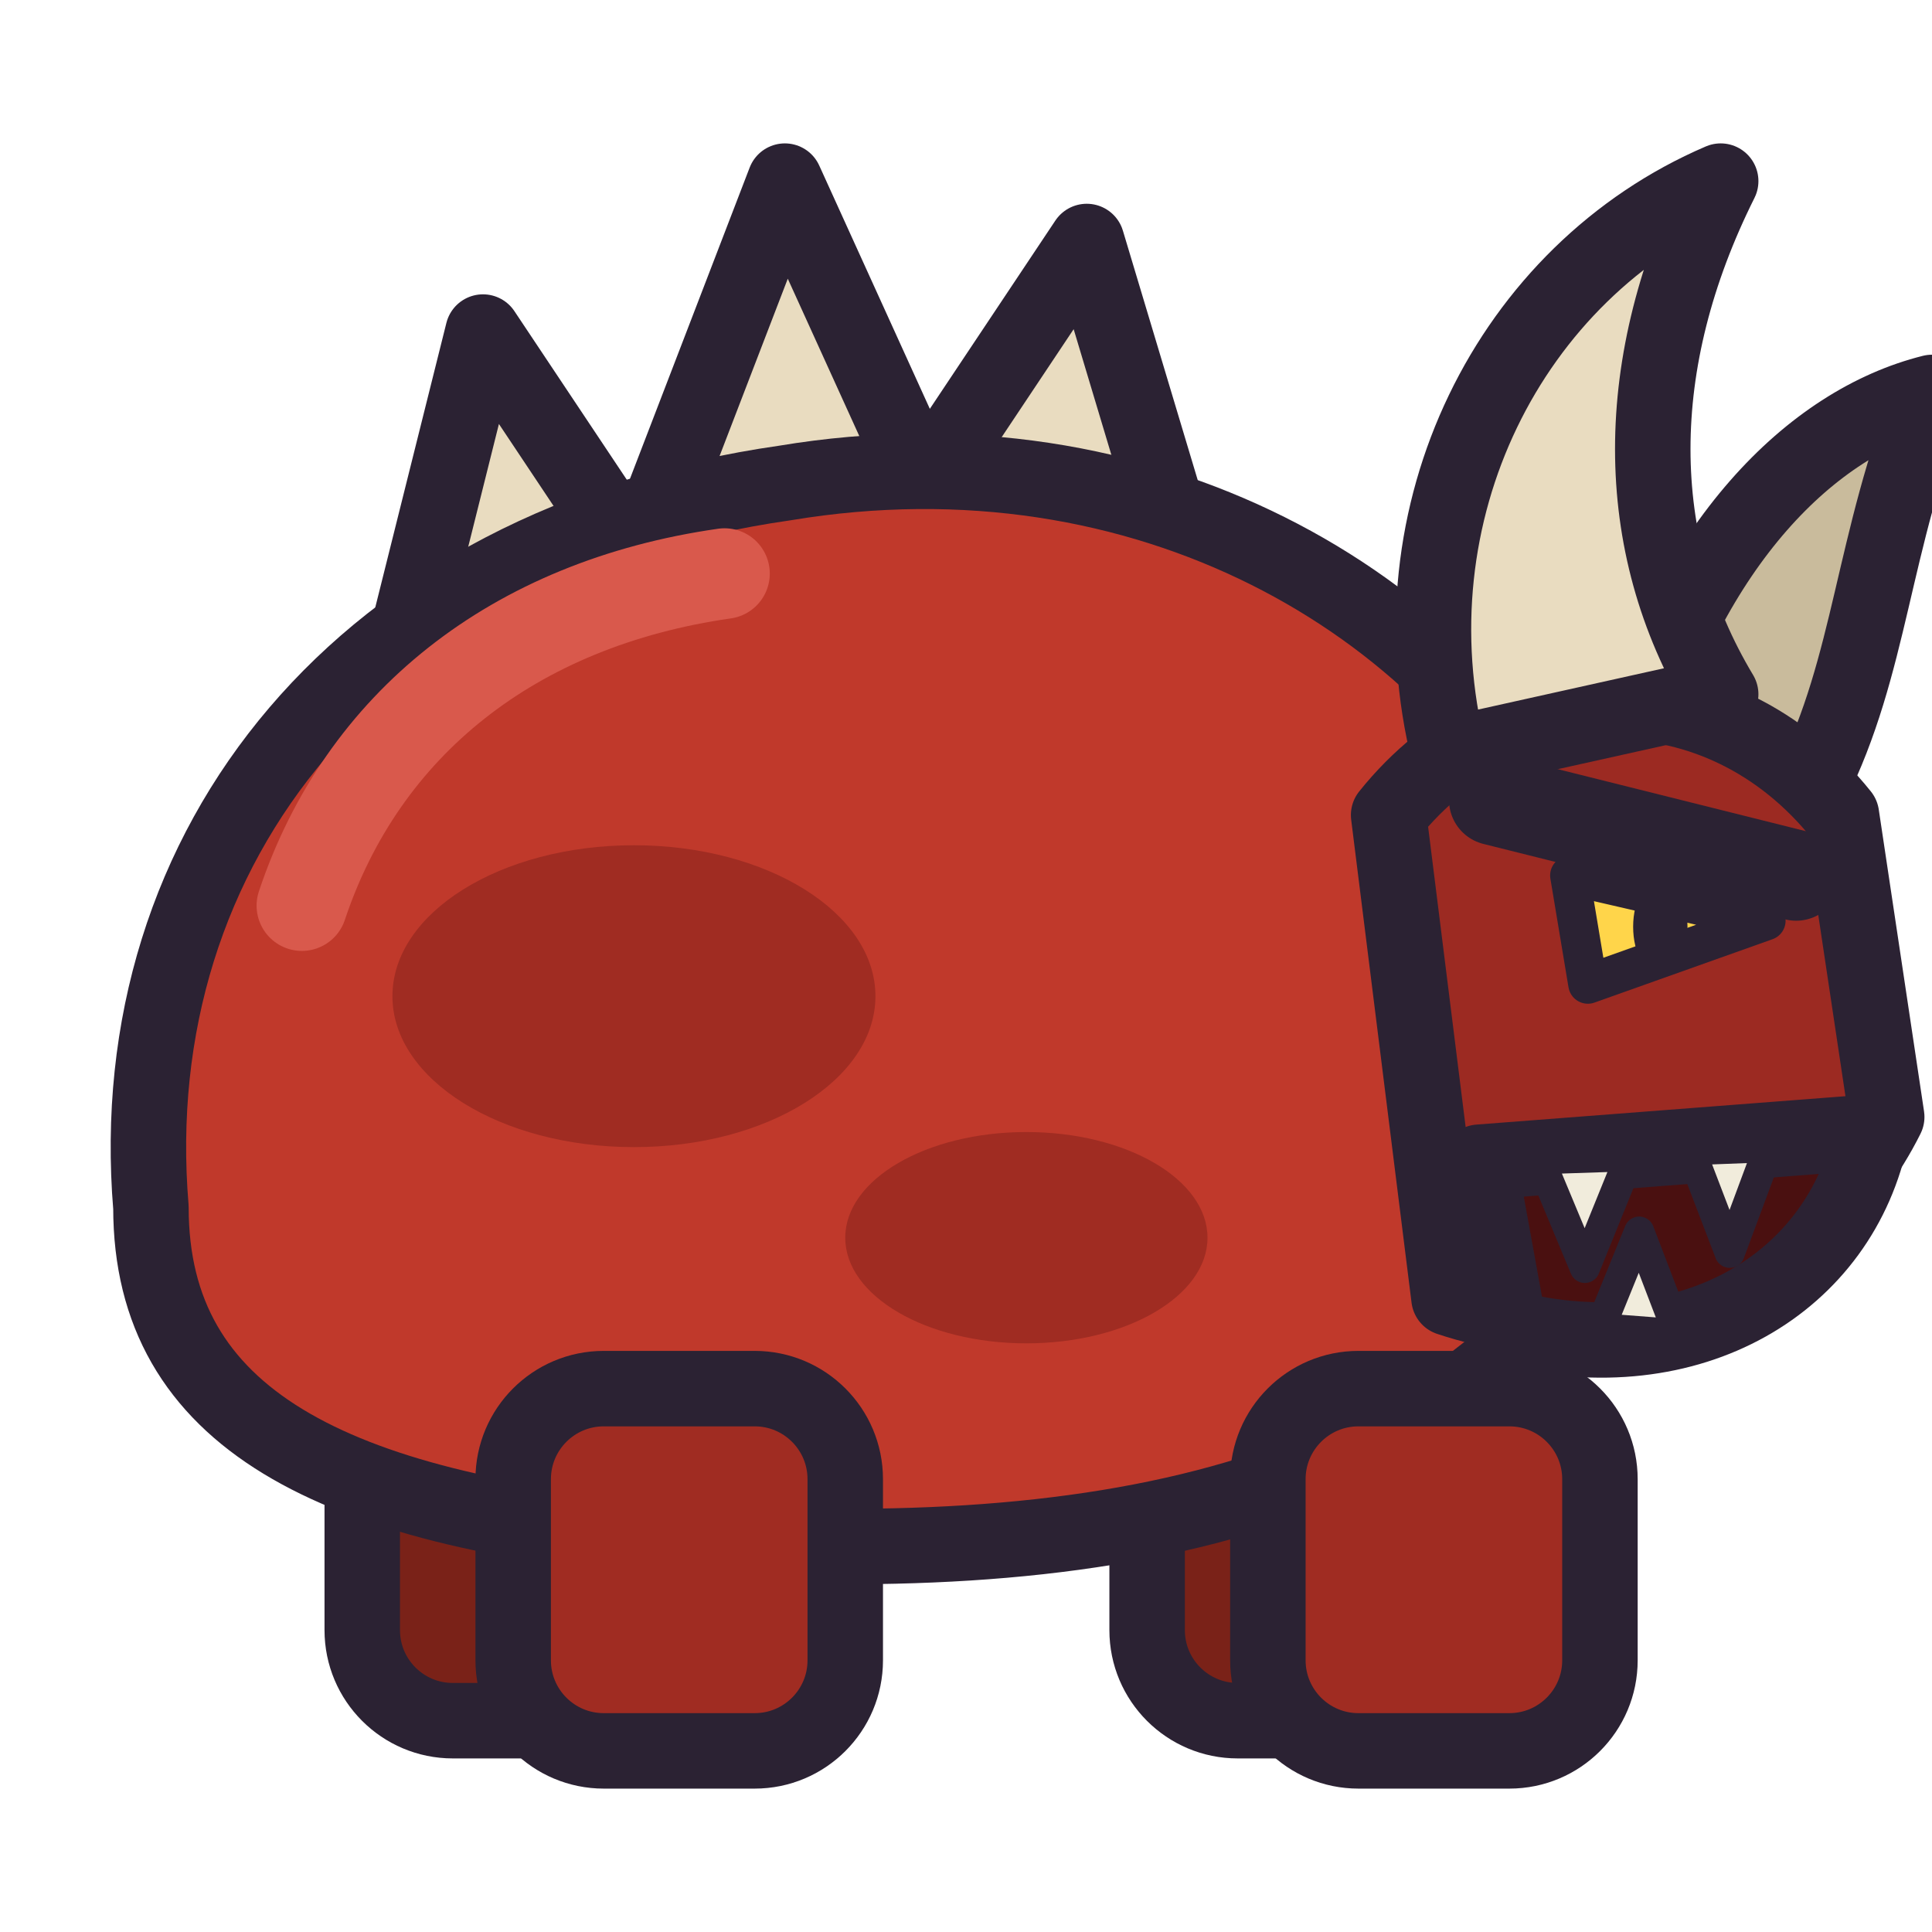
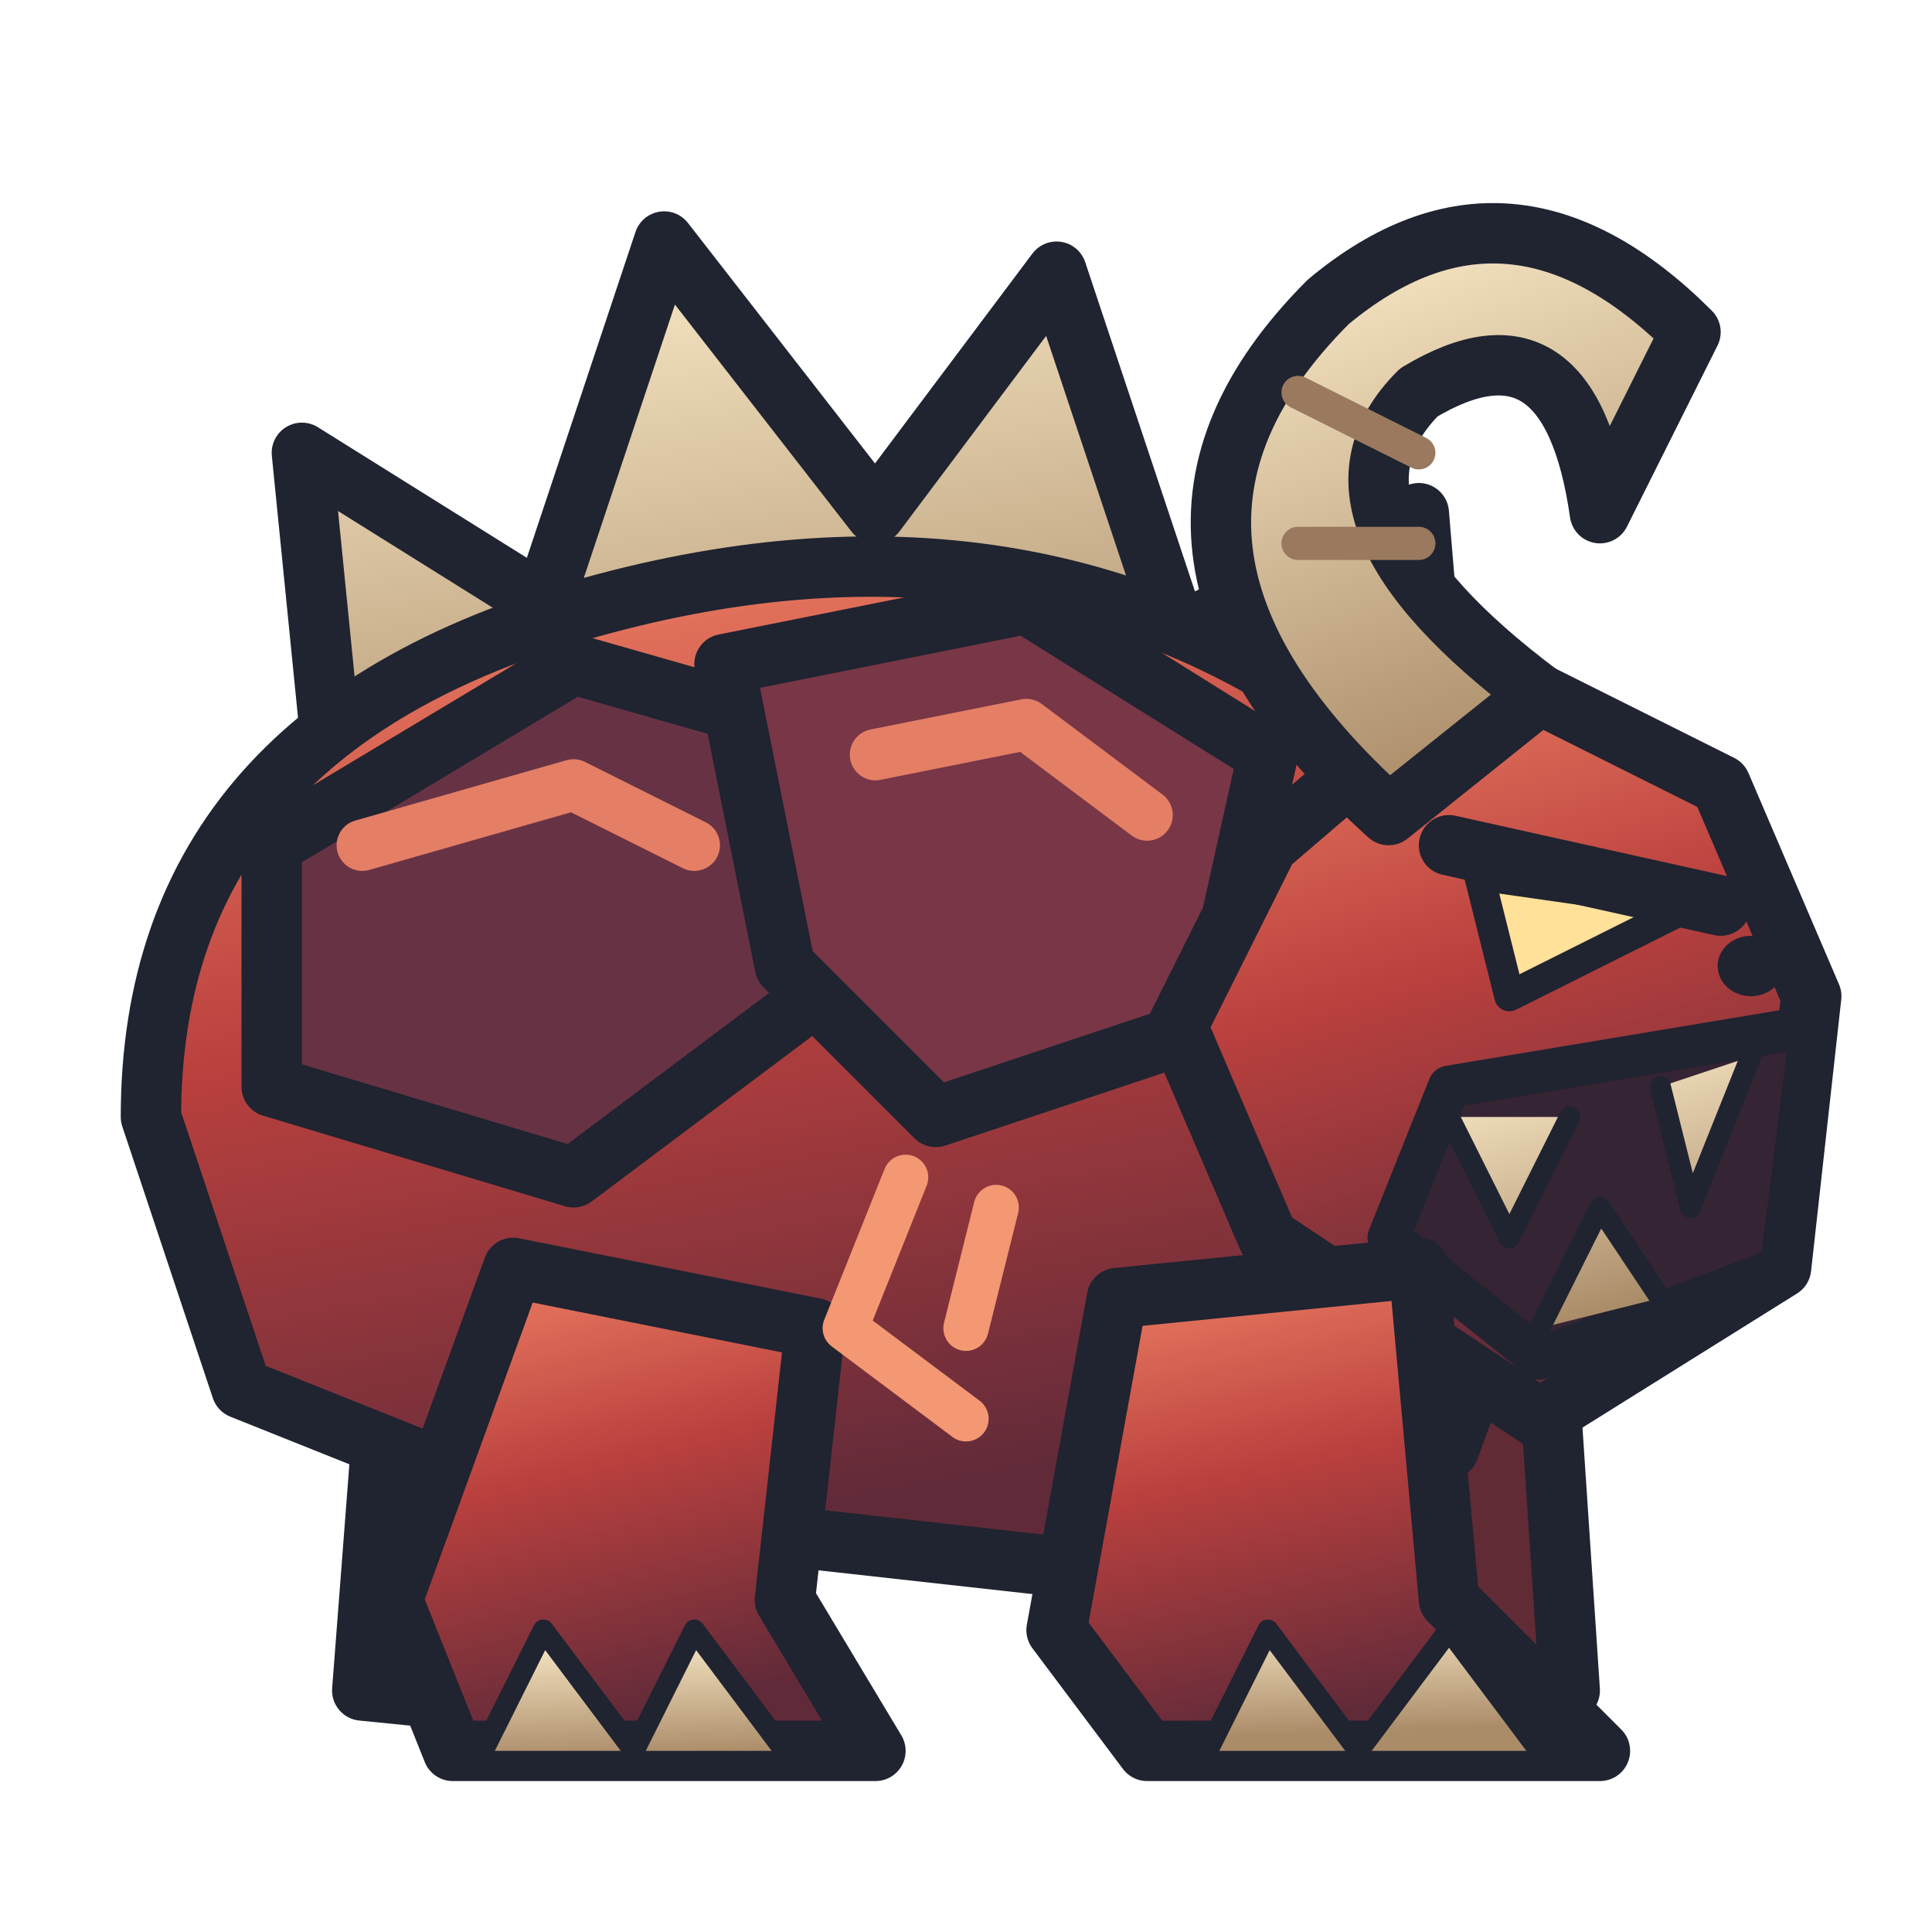
- <svg xmlns="http://www.w3.org/2000/svg" viewBox="0 0 64 64">
-   <g stroke="#2b2233" stroke-width="2.5" stroke-linejoin="round">
-     <rect x="12" y="44" width="10" height="13" rx="3" fill="#7a2218" />
-     <rect x="38" y="44" width="10" height="13" rx="3" fill="#7a2218" />
-     <polygon points="13,23 16,11 22,20" fill="#e9dcc0" />
-     <polygon points="21,19 26,6 31,17" fill="#e9dcc0" />
-     <polygon points="30,17 36,8 39,18" fill="#e9dcc0" />
-     <path d="M54 25 C56 18 60 14 64 13 C62 18 62 22 60 26 Z" fill="#c9bb9c" />
-     <path d="M5 40 C4 28 12 18 26 16 C38 14 48 20 52 28 L54 40 C48 50 36 52 22 51 C11 50 5 47 5 40 Z" fill="#c0392b" />
-     <path d="M46 27 C50 22 57 22 61 27 L62.5 37 C60 42 54 45 48 43 Z" fill="#9c2a22" />
-     <path d="M49 38.5 L62 37.5 C61 42.5 56 45.5 50 44 Z" fill="#4a1010" />
-     <path d="M48 25 C46 17 50 9 57 6 C54 12 54 18 57 23 Z" fill="#e9dcc0" />
-     <rect x="17" y="46" width="11" height="12" rx="3" fill="#a02c22" />
-     <rect x="42" y="46" width="11" height="12" rx="3" fill="#a02c22" />
+ <svg xmlns="http://www.w3.org/2000/svg" width="64" height="64" viewBox="0 0 64 64">
+   <defs>
+     <linearGradient id="hide" x1="0" y1="0" x2="0.25" y2="1">
+       <stop stop-color="#f18466" />
+       <stop offset="0.48" stop-color="#ba403e" />
+       <stop offset="1" stop-color="#602a39" />
+     </linearGradient>
+     <linearGradient id="bone" x2="0.3" y2="1">
+       <stop stop-color="#fff0ce" />
+       <stop offset="1" stop-color="#ab8c69" />
+     </linearGradient>
+     <linearGradient id="plate" x2="0.25" y2="1">
+       <stop stop-color="#f18466" />
+       <stop offset="0.35" stop-color="#ba403e" />
+       <stop offset="1" stop-color="#602a39" />
+     </linearGradient>
+   </defs>
+   <g stroke-linecap="round" stroke-linejoin="round">
+     <path d="M13 43 12 56 22 57 24 43 M40 42 42 56 52 56 51 41" fill="#602b35" stroke="#202330" stroke-width="2" />
+     <path d="M11 25 10 15 18 20 22 8 29 17 35 9 39 21 47 17 48 29Z" fill="url(#bone)" stroke="#202330" stroke-width="2" />
+     <path d="M5 37 Q5 24 20 20 Q35 16 46 25 L52 37 48 48 36 52 18 50 8 46Z" fill="url(#hide)" stroke="#202330" stroke-width="2" />
+     <path d="M9 28 19 22 26 24 27 33 19 39 9 36Z" fill="#673344" stroke="#202330" stroke-width="2" />
+     <path d="M24 22 34 20 42 25 40 34 31 37 26 32Z" fill="#783646" stroke="#202330" stroke-width="2" />
+     <path d="M12 28 19 26 23 28 M29 25 34 24 38 27" fill="none" stroke="#e47e65" stroke-width="1.7" />
+     <path d="M42 28 49 22 57 26 60 33 59 42 51 47 42 41 39 34Z" fill="url(#hide)" stroke="#202330" stroke-width="2" />
+     <path d="M46 27 Q36 18 44 10 Q50 5 56 11 L53 17 Q52 10 47 13 Q43 17 51 23Z" fill="url(#bone)" stroke="#202330" stroke-width="2" />
+     <path d="M43 13 47 15 M43 18 47 18" fill="none" stroke="#9a795e" stroke-width="1.1" />
+     <path d="M48 36 60 34 59 42 51 45 46 41Z" fill="#352433" stroke="#202330" stroke-width="1.4" />
+     <path d="M48 37 50 41 52 37 M55 36 56 40 58 35 M51 44 53 40 55 43" fill="url(#bone)" stroke="#202330" stroke-width="0.7" />
+     <path d="M17 42 27 44 26 53 29 58 15 58 13 53Z" fill="url(#hide)" stroke="#202330" stroke-width="2" />
+     <path d="M37 43 47 42 48 53 53 58 38 58 35 54Z" fill="url(#hide)" stroke="#202330" stroke-width="2" />
+     <path d="M16 58 18 54 21 58 23 54 26 58 M40 58 42 54 45 58 48 54 51 58" fill="url(#bone)" stroke="#202330" stroke-width="0.7" />
+     <path d="M49 29 l7 1 -6 3 Z" fill="#ffe19a" stroke="#202330" stroke-width="1" />
+     <path d="M48 28 l9 2" fill="none" stroke="#202330" stroke-width="2" />
+     <path d="M30 39 28 44 32 47 M33 40 32 44" fill="none" stroke="#f49873" stroke-width="1.5" />
+     <ellipse cx="58" cy="32" rx="1.1" ry="1" fill="#202330" stroke="none" stroke-width="1" />
  </g>
-   <ellipse cx="21" cy="33" rx="8" ry="5" fill="#a02c22" />
-   <ellipse cx="34" cy="41" rx="6" ry="3.5" fill="#a02c22" />
-   <path d="M10 30 C12 24 17 20 24 19" fill="none" stroke="#d9594c" stroke-width="3" stroke-linecap="round" />
-   <g fill="#f1ecdc" stroke="#2b2233" stroke-width="1" stroke-linejoin="round">
-     <polygon points="51,38.4 52.5,42 54,38.3" />
-     <polygon points="56,38.1 57.3,41.5 58.6,38" />
-     <polygon points="53,44 54.3,40.8 55.6,44.2" />
-   </g>
-   <polygon points="52,29 58.5,30.5 52.6,32.6" fill="#ffd54a" stroke="#2b2233" stroke-width="1.3" stroke-linejoin="round" />
-   <ellipse cx="55" cy="30.7" rx="0.9" ry="1.6" fill="#2b2233" />
-   <path d="M49.5 26.5 L59.5 29" stroke="#2b2233" stroke-width="3" stroke-linecap="round" />
</svg>
